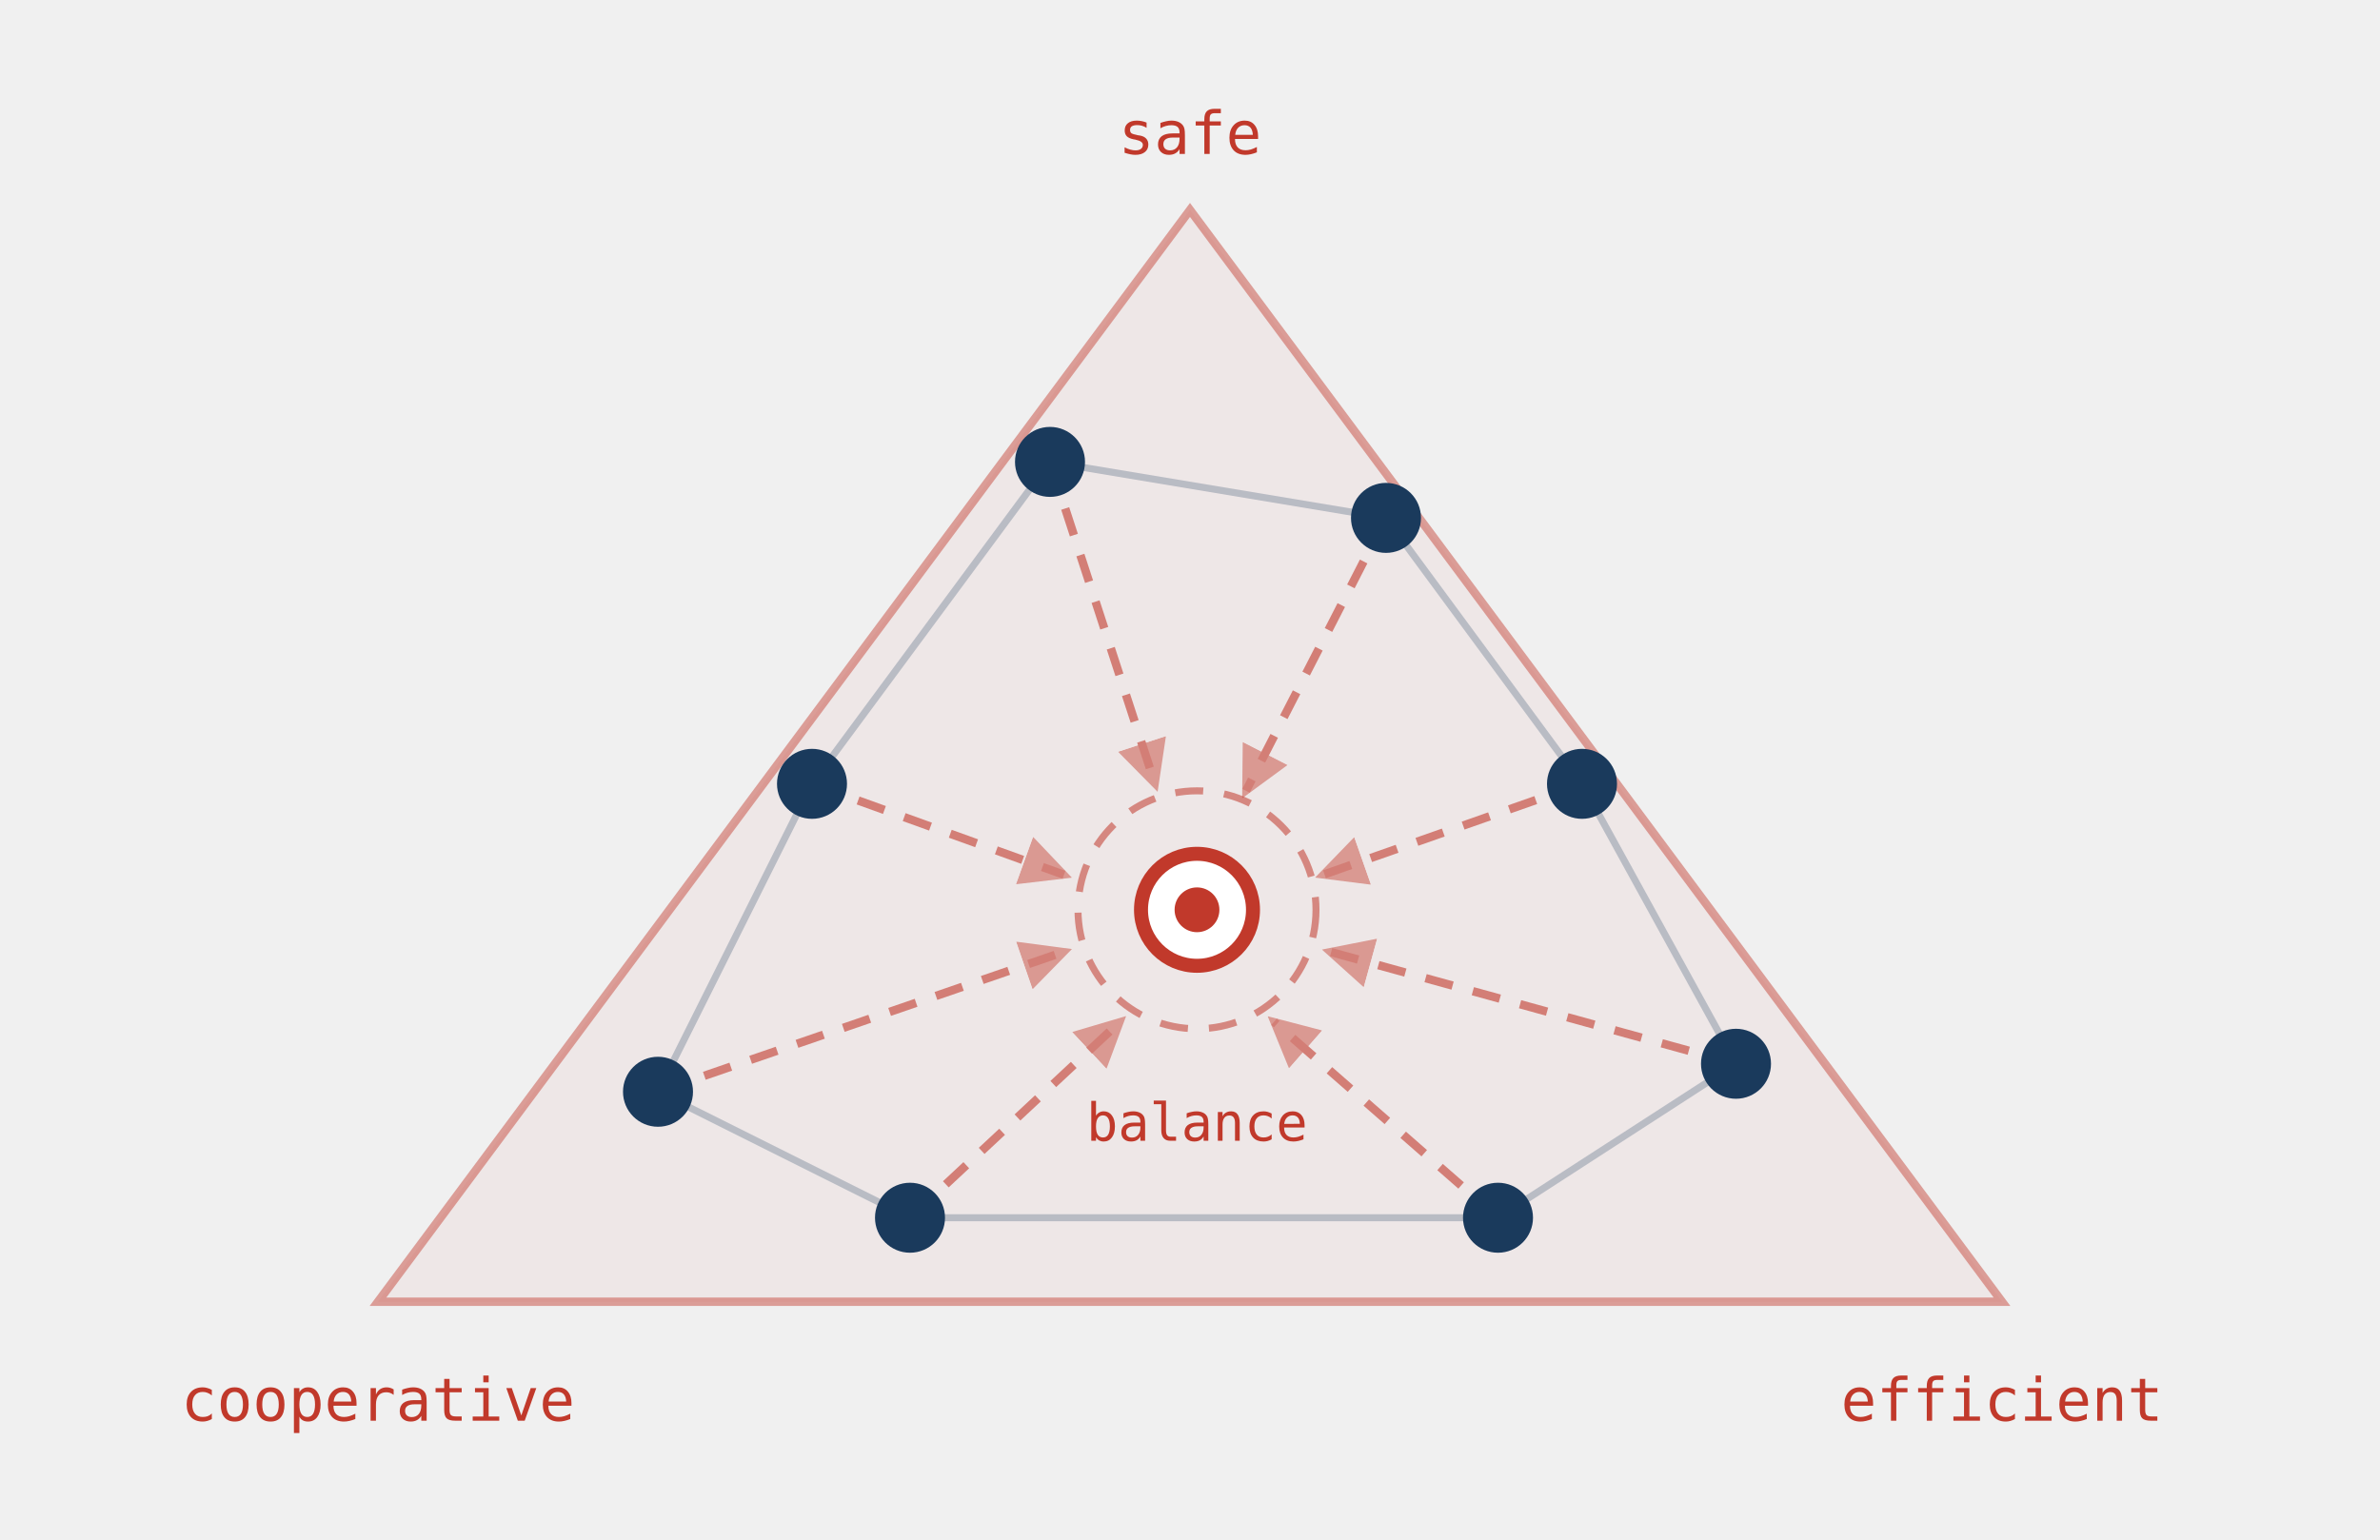
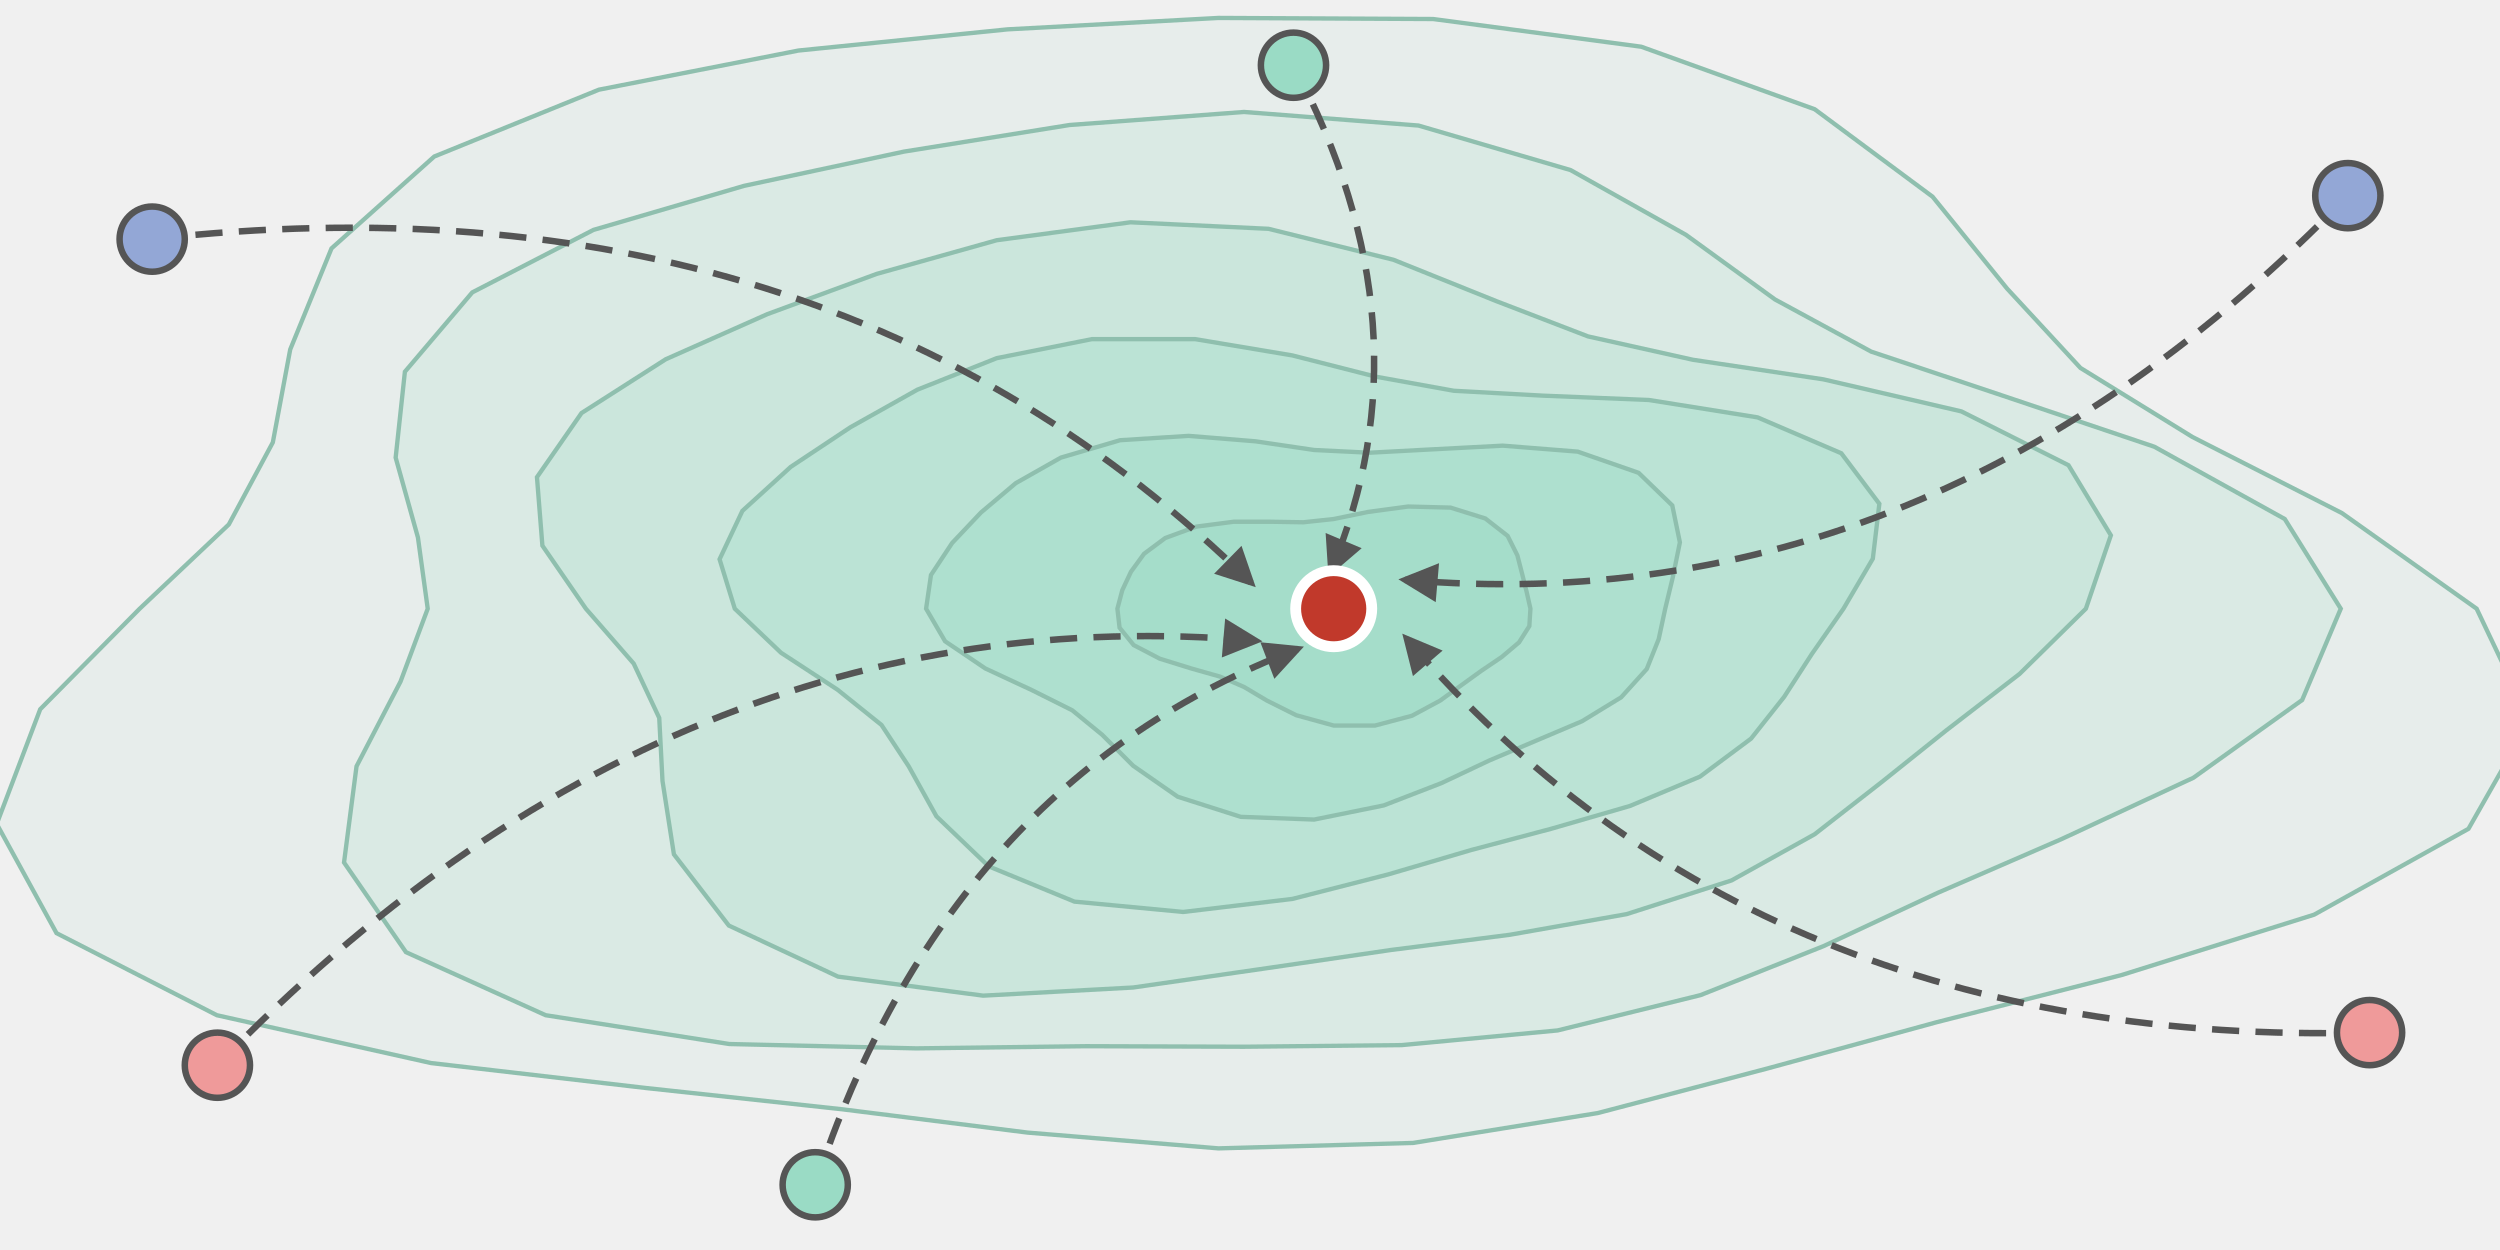
- <svg xmlns="http://www.w3.org/2000/svg" viewBox="0 0 340 220" role="img" aria-label="Agents linked to one another, each moving toward a balance point between being safe, cooperative and efficient">
+ <svg xmlns="http://www.w3.org/2000/svg" viewBox="0 0 460 230" role="img" aria-label="Agents that start in different places and learn their way to the same best outcome">
  <defs>
-     <marker id="si1" markerWidth="6" markerHeight="6" refX="5" refY="3" orient="auto">
-       <polygon points="0,0 6,3 0,6" fill="#c1392b" opacity="0.75" />
+     <marker id="pb" markerWidth="6" markerHeight="6" refX="5" refY="3" orient="auto">
+       <polygon points="0,0 6,3 0,6" fill="#555555" />
    </marker>
  </defs>
-   <polygon points="170,30 54,186 286,186" fill="#c1392b" fill-opacity="0.05" stroke="#c1392b" stroke-width="1.2" stroke-opacity="0.45" />
-   <text x="170" y="22" text-anchor="middle" font-family="DM Mono,monospace" font-size="8.5" fill="#c1392b">safe</text>
-   <text x="54" y="203" text-anchor="middle" font-family="DM Mono,monospace" font-size="8.5" fill="#c1392b">cooperative</text>
-   <text x="286" y="203" text-anchor="middle" font-family="DM Mono,monospace" font-size="8.5" fill="#c1392b">efficient</text>
-   <line x1="150" y1="66" x2="198" y2="74" stroke="#1a3a5c" stroke-width="1" opacity="0.25" />
-   <line x1="198" y1="74" x2="226" y2="112" stroke="#1a3a5c" stroke-width="1" opacity="0.25" />
-   <line x1="226" y1="112" x2="248" y2="152" stroke="#1a3a5c" stroke-width="1" opacity="0.25" />
-   <line x1="248" y1="152" x2="214" y2="174" stroke="#1a3a5c" stroke-width="1" opacity="0.25" />
-   <line x1="150" y1="66" x2="116" y2="112" stroke="#1a3a5c" stroke-width="1" opacity="0.25" />
-   <line x1="116" y1="112" x2="94" y2="156" stroke="#1a3a5c" stroke-width="1" opacity="0.25" />
-   <line x1="94" y1="156" x2="130" y2="174" stroke="#1a3a5c" stroke-width="1" opacity="0.25" />
-   <line x1="130" y1="174" x2="214" y2="174" stroke="#1a3a5c" stroke-width="1" opacity="0.25" />
-   <line x1="150" y1="66" x2="165" y2="112" stroke="#c1392b" stroke-width="1.2" stroke-dasharray="4 3" opacity="0.6" marker-end="url(#si1)" />
-   <line x1="198" y1="74" x2="178" y2="113" stroke="#c1392b" stroke-width="1.2" stroke-dasharray="4 3" opacity="0.6" marker-end="url(#si1)" />
-   <line x1="226" y1="112" x2="189" y2="125" stroke="#c1392b" stroke-width="1.2" stroke-dasharray="4 3" opacity="0.6" marker-end="url(#si1)" />
-   <line x1="248" y1="152" x2="190" y2="136" stroke="#c1392b" stroke-width="1.2" stroke-dasharray="4 3" opacity="0.6" marker-end="url(#si1)" />
-   <line x1="214" y1="174" x2="182" y2="146" stroke="#c1392b" stroke-width="1.2" stroke-dasharray="4 3" opacity="0.6" marker-end="url(#si1)" />
-   <line x1="130" y1="174" x2="160" y2="146" stroke="#c1392b" stroke-width="1.2" stroke-dasharray="4 3" opacity="0.6" marker-end="url(#si1)" />
-   <line x1="94" y1="156" x2="152" y2="136" stroke="#c1392b" stroke-width="1.2" stroke-dasharray="4 3" opacity="0.6" marker-end="url(#si1)" />
-   <line x1="116" y1="112" x2="152" y2="125" stroke="#c1392b" stroke-width="1.2" stroke-dasharray="4 3" opacity="0.6" marker-end="url(#si1)" />
-   <circle cx="150" cy="66" r="5" fill="#1a3a5c" />
-   <circle cx="198" cy="74" r="5" fill="#1a3a5c" />
-   <circle cx="226" cy="112" r="5" fill="#1a3a5c" />
-   <circle cx="248" cy="152" r="5" fill="#1a3a5c" />
-   <circle cx="214" cy="174" r="5" fill="#1a3a5c" />
-   <circle cx="130" cy="174" r="5" fill="#1a3a5c" />
-   <circle cx="94" cy="156" r="5" fill="#1a3a5c" />
-   <circle cx="116" cy="112" r="5" fill="#1a3a5c" />
-   <circle cx="171" cy="130" r="17" fill="none" stroke="#c1392b" stroke-width="1" stroke-dasharray="4 3" opacity="0.55" />
-   <circle cx="171" cy="130" r="8" fill="white" stroke="#c1392b" stroke-width="2" />
-   <circle cx="171" cy="130" r="3.2" fill="#c1392b" />
-   <text x="171" y="163" text-anchor="middle" font-family="DM Mono,monospace" font-size="7.5" fill="#c1392b">balance</text>
+   <path d="M455.7,112 L465.5,132.6 L454.2,152.5 L425.8,168.3 L390.4,179.4 L356.3,188.1 L325.2,196.6 L294,204.8 L260,210.3 L224.2,211.3 L189.1,208.4 L154.9,204.1 L118.9,200.2 L79.3,195.6 L39.9,186.8 L10.4,171.7 L-0.6,151.6 L7.4,130.5 L25.7,112 L42.1,96.5 L50.2,81.4 L53.4,64.3 L61,45.7 L79.9,28.8 L110.2,16.5 L146.9,9.3 L185.4,5.4 L224.2,3.3 L263.7,3.5 L302,8.6 L333.9,20.1 L355.6,36.2 L369.3,53.1 L382.8,67.7 L403.4,80.4 L430.9,94.4 Z" fill="#9adbc5" fill-opacity="0.10" stroke="#8fbfae" stroke-width="0.8" />
+   <path d="M430.7,112 L423.6,128.8 L403.6,143.1 L379.3,154.4 L356.5,164.3 L335.5,174.1 L312.9,183.1 L286.6,189.6 L257.9,192.3 L228.9,192.6 L199.8,192.5 L168.6,192.9 L134.2,192.1 L100.4,186.8 L74.7,175.2 L63.3,158.7 L65.6,141 L73.7,125.4 L78.7,112 L76.9,98.9 L72.8,84.2 L74.5,68.4 L86.9,53.8 L109.2,42.3 L136.9,34.2 L166.3,27.9 L196.8,23 L228.9,20.6 L261,23.1 L289,31.3 L310.2,43.2 L326.6,55.1 L344.3,64.7 L368.2,72.7 L396.4,82.2 L420.4,95.5 Z" fill="#9adbc5" fill-opacity="0.17" stroke="#8fbfae" stroke-width="0.8" />
+   <path d="M383.8,112 L371.6,124 L358.1,134.4 L346.1,144 L333.9,153.5 L318.6,162 L299.3,168.2 L277.8,172 L255.9,174.8 L233.4,178.1 L208.5,181.7 L180.9,183.2 L154.2,179.7 L134.1,170.3 L124,157.2 L121.9,143.7 L121.3,132.1 L116.6,122.1 L107.8,112 L99.8,100.4 L98.8,87.8 L107,76 L122.5,66.1 L141.2,57.8 L161.3,50.4 L183.4,44.2 L208,40.9 L233.4,42.1 L256.4,47.8 L275.3,55.4 L292.2,61.9 L311.5,66.2 L335.5,69.8 L360.9,75.7 L380.6,85.6 L388.4,98.5 Z" fill="#9adbc5" fill-opacity="0.24" stroke="#8fbfae" stroke-width="0.8" />
+   <path d="M339.2,112 L333.4,120.3 L328.3,128.2 L322.2,135.9 L312.8,142.9 L299.9,148.3 L285.4,152.5 L270.7,156.4 L255.4,160.9 L237.8,165.4 L217.7,167.8 L197.7,165.9 L181.9,159.4 L172.3,150.2 L167.2,141 L162.2,133.4 L154.1,126.9 L143.7,120.1 L135.2,112 L132.4,102.9 L136.6,94 L145.5,85.9 L156.5,78.6 L168.8,71.7 L183.4,65.9 L200.9,62.4 L219.9,62.4 L237.8,65.4 L253.1,69.3 L267.5,71.9 L283.9,72.8 L303.4,73.6 L323.4,76.8 L338.8,83.4 L345.8,92.7 L344.6,102.8 Z" fill="#9adbc5" fill-opacity="0.31" stroke="#8fbfae" stroke-width="0.8" />
+   <path d="M306.4,112 L305.2,117.6 L303,123.1 L298.3,128.3 L291.1,132.7 L282.6,136.3 L274.1,139.9 L265.2,144.1 L254.6,148.2 L241.8,150.8 L228.3,150.3 L216.7,146.6 L208.5,140.9 L202.8,135.2 L197.3,130.7 L189.9,127 L181.3,123 L173.9,118 L170.4,112 L171.3,105.8 L175.2,99.9 L180.5,94.3 L186.9,88.9 L195.2,84.2 L206.1,81 L218.7,80.2 L231,81.2 L241.8,82.8 L252,83.3 L263.2,82.7 L276.5,82 L290.3,83.1 L301.5,87 L307.7,93 L309.1,99.8 L307.8,106.2 Z" fill="#9adbc5" fill-opacity="0.38" stroke="#8fbfae" stroke-width="0.8" />
+   <path d="M281.6,112 L281.4,115.2 L279.5,118.2 L276.3,120.9 L272.6,123.4 L269,126 L265,128.9 L259.8,131.7 L253,133.5 L245.4,133.5 L238.5,131.6 L233.1,128.9 L228.9,126.4 L224.5,124.5 L219.2,123 L213.4,121.2 L208.6,118.7 L206,115.5 L205.6,112 L206.5,108.6 L208.1,105.2 L210.5,101.9 L214.4,99 L220.1,96.9 L227,96 L233.8,96 L239.8,96.1 L245.4,95.5 L251.7,94.2 L259.1,93.2 L266.9,93.4 L273.3,95.4 L277.4,98.6 L279.2,102.2 L280.1,105.7 L280.9,108.9 Z" fill="#9adbc5" fill-opacity="0.45" stroke="#8fbfae" stroke-width="0.8" />
+   <path d="M28,44 Q151.7,30.2 230.2,107.2" fill="none" stroke="#555555" stroke-width="1.2" stroke-dasharray="5 3" marker-end="url(#pb)" />
+   <circle cx="28" cy="44" r="6" fill="#93a7d6" stroke="#555555" stroke-width="1.2" />
+   <path d="M40,196 Q124.2,108.8 231.1,117.9" fill="none" stroke="#555555" stroke-width="1.2" stroke-dasharray="5 3" marker-end="url(#pb)" />
+   <circle cx="40" cy="196" r="6" fill="#ef9a9a" stroke="#555555" stroke-width="1.2" />
+   <path d="M432,36 Q355.4,115 258.5,106.7" fill="none" stroke="#555555" stroke-width="1.2" stroke-dasharray="5 3" marker-end="url(#pb)" />
+   <circle cx="432" cy="36" r="6" fill="#93a7d6" stroke="#555555" stroke-width="1.2" />
+   <path d="M436,190 Q323.6,192.9 258.8,117.5" fill="none" stroke="#555555" stroke-width="1.2" stroke-dasharray="5 3" marker-end="url(#pb)" />
+   <circle cx="436" cy="190" r="6" fill="#ef9a9a" stroke="#555555" stroke-width="1.2" />
+   <path d="M238,12 Q263.7,60.4 244.9,105" fill="none" stroke="#555555" stroke-width="1.2" stroke-dasharray="5 3" marker-end="url(#pb)" />
+   <circle cx="238" cy="12" r="6" fill="#9adbc5" stroke="#555555" stroke-width="1.2" />
+   <path d="M150,218 Q174.4,144 238.8,119.4" fill="none" stroke="#555555" stroke-width="1.2" stroke-dasharray="5 3" marker-end="url(#pb)" />
+   <circle cx="150" cy="218" r="6" fill="#9adbc5" stroke="#555555" stroke-width="1.2" />
+   <circle cx="245.4" cy="112" r="7" fill="#c1392b" stroke="#ffffff" stroke-width="2" />
</svg>
